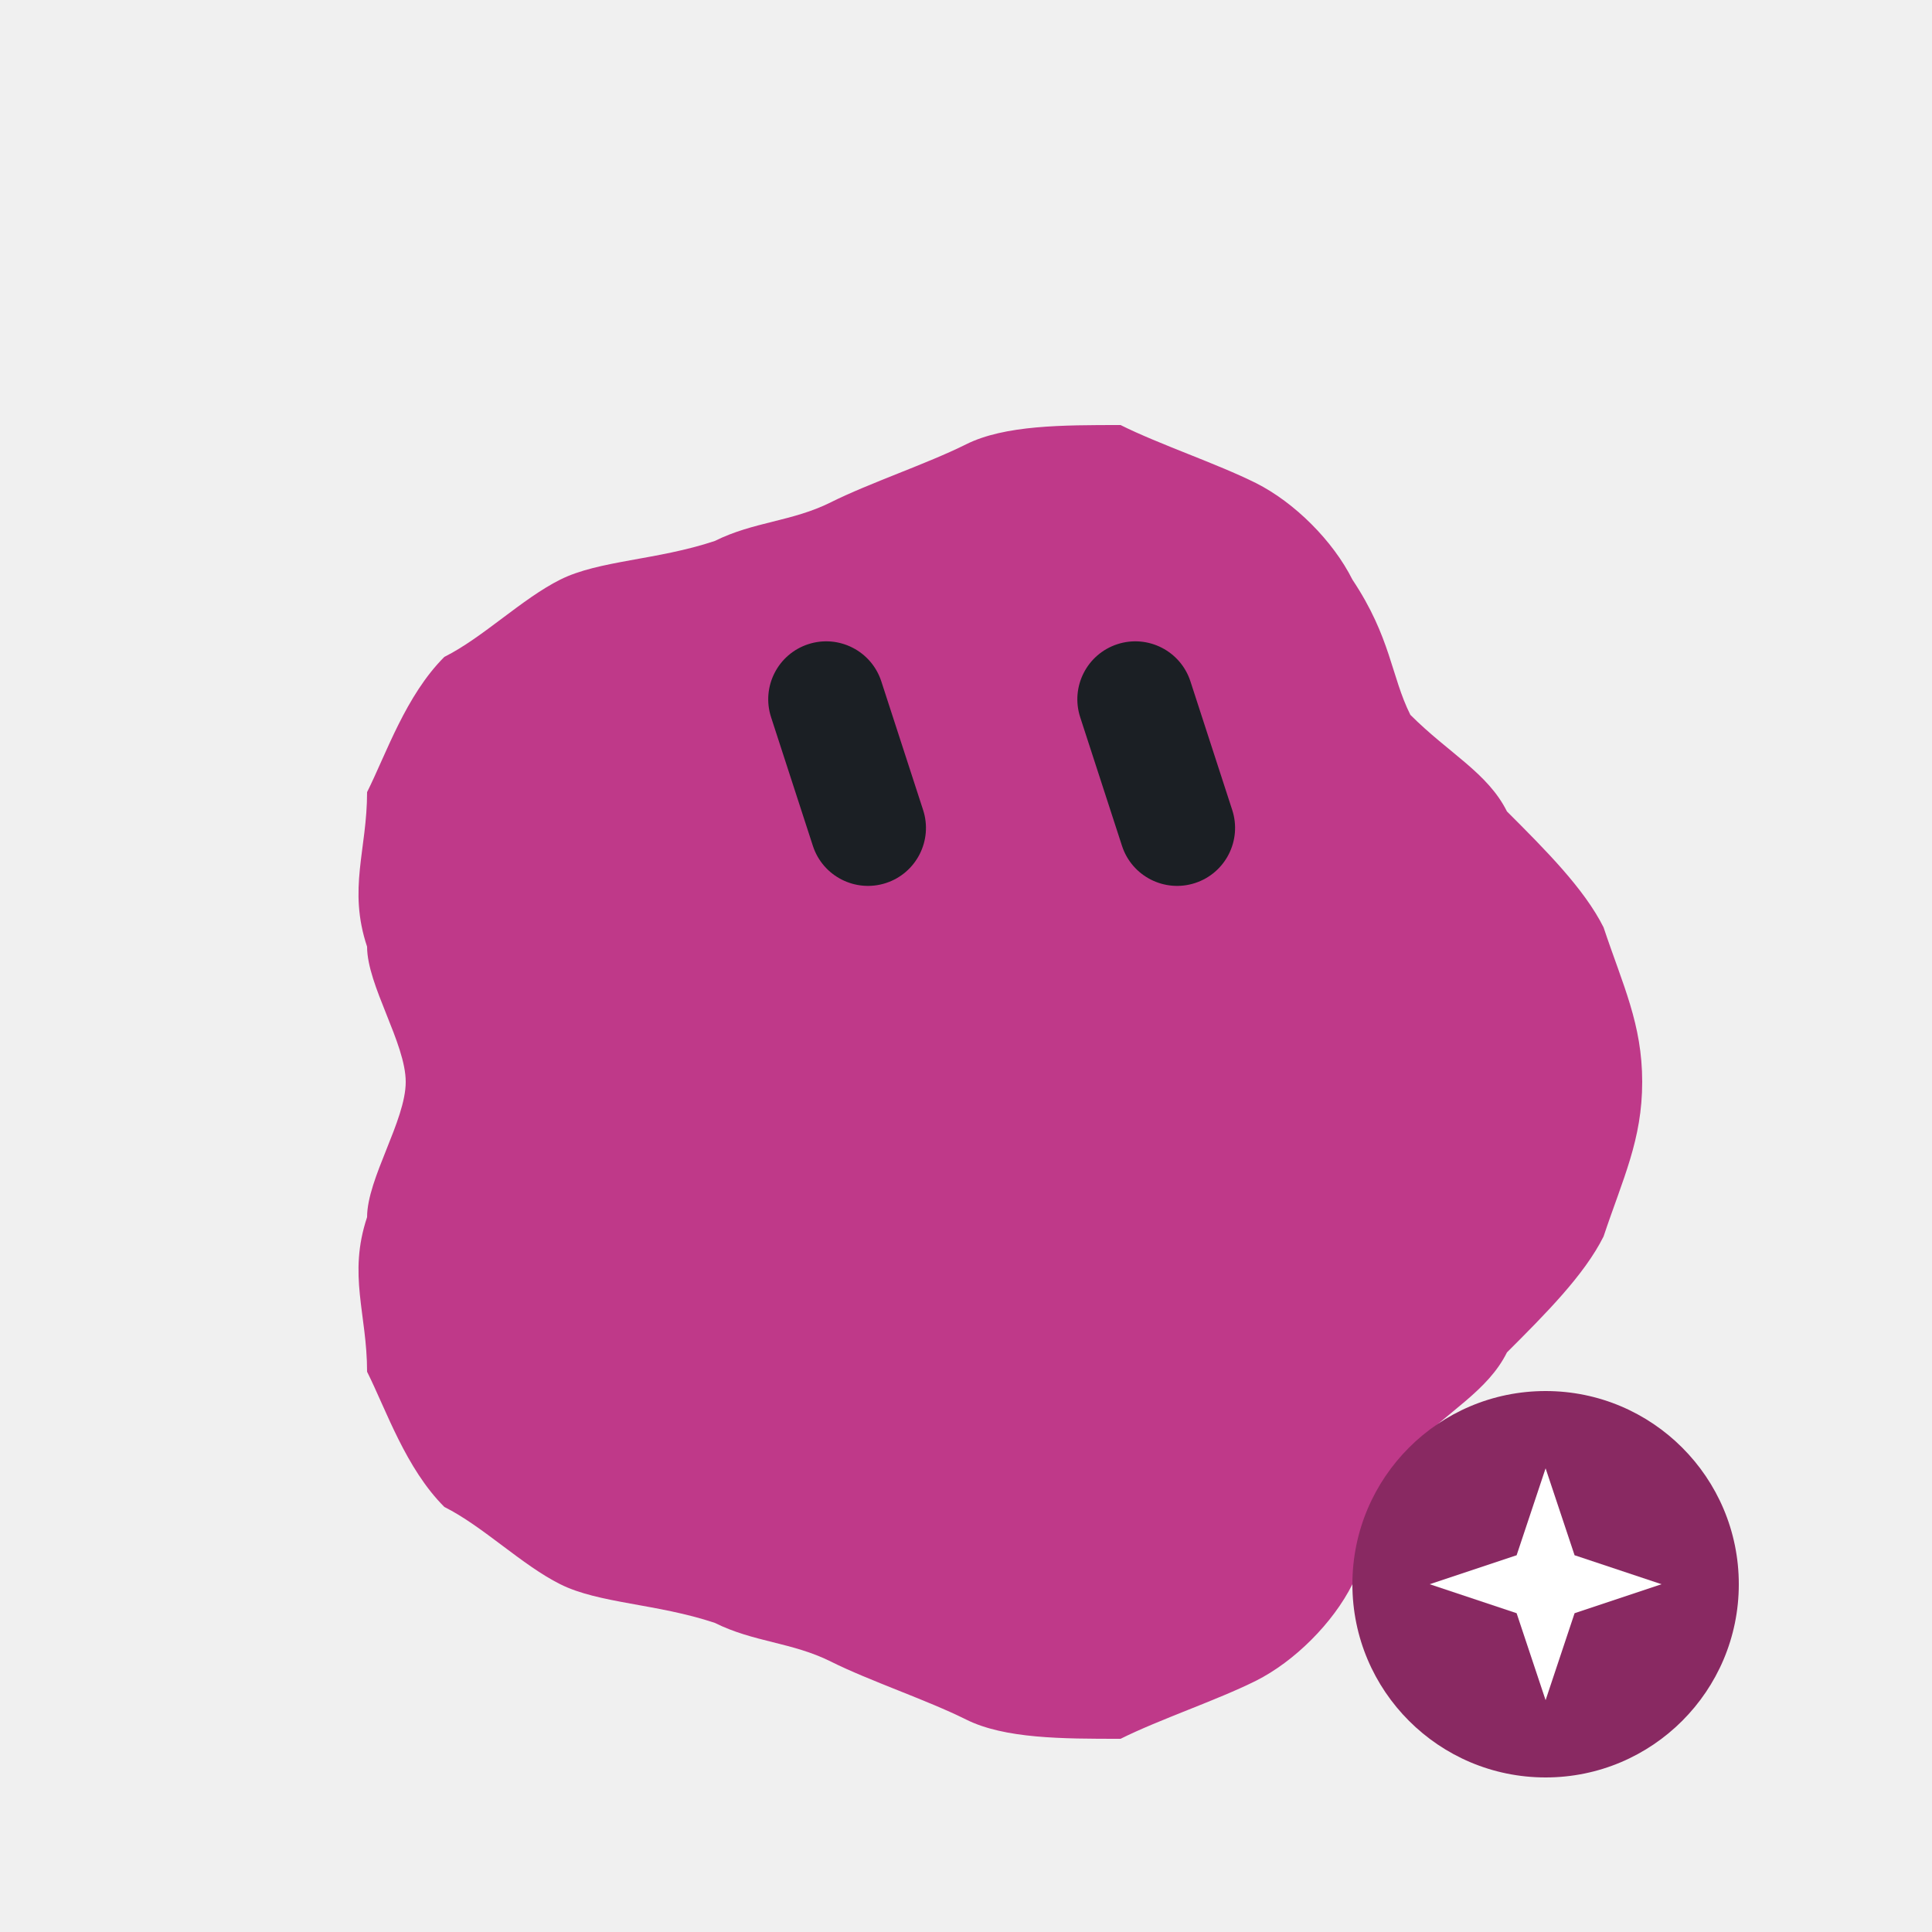
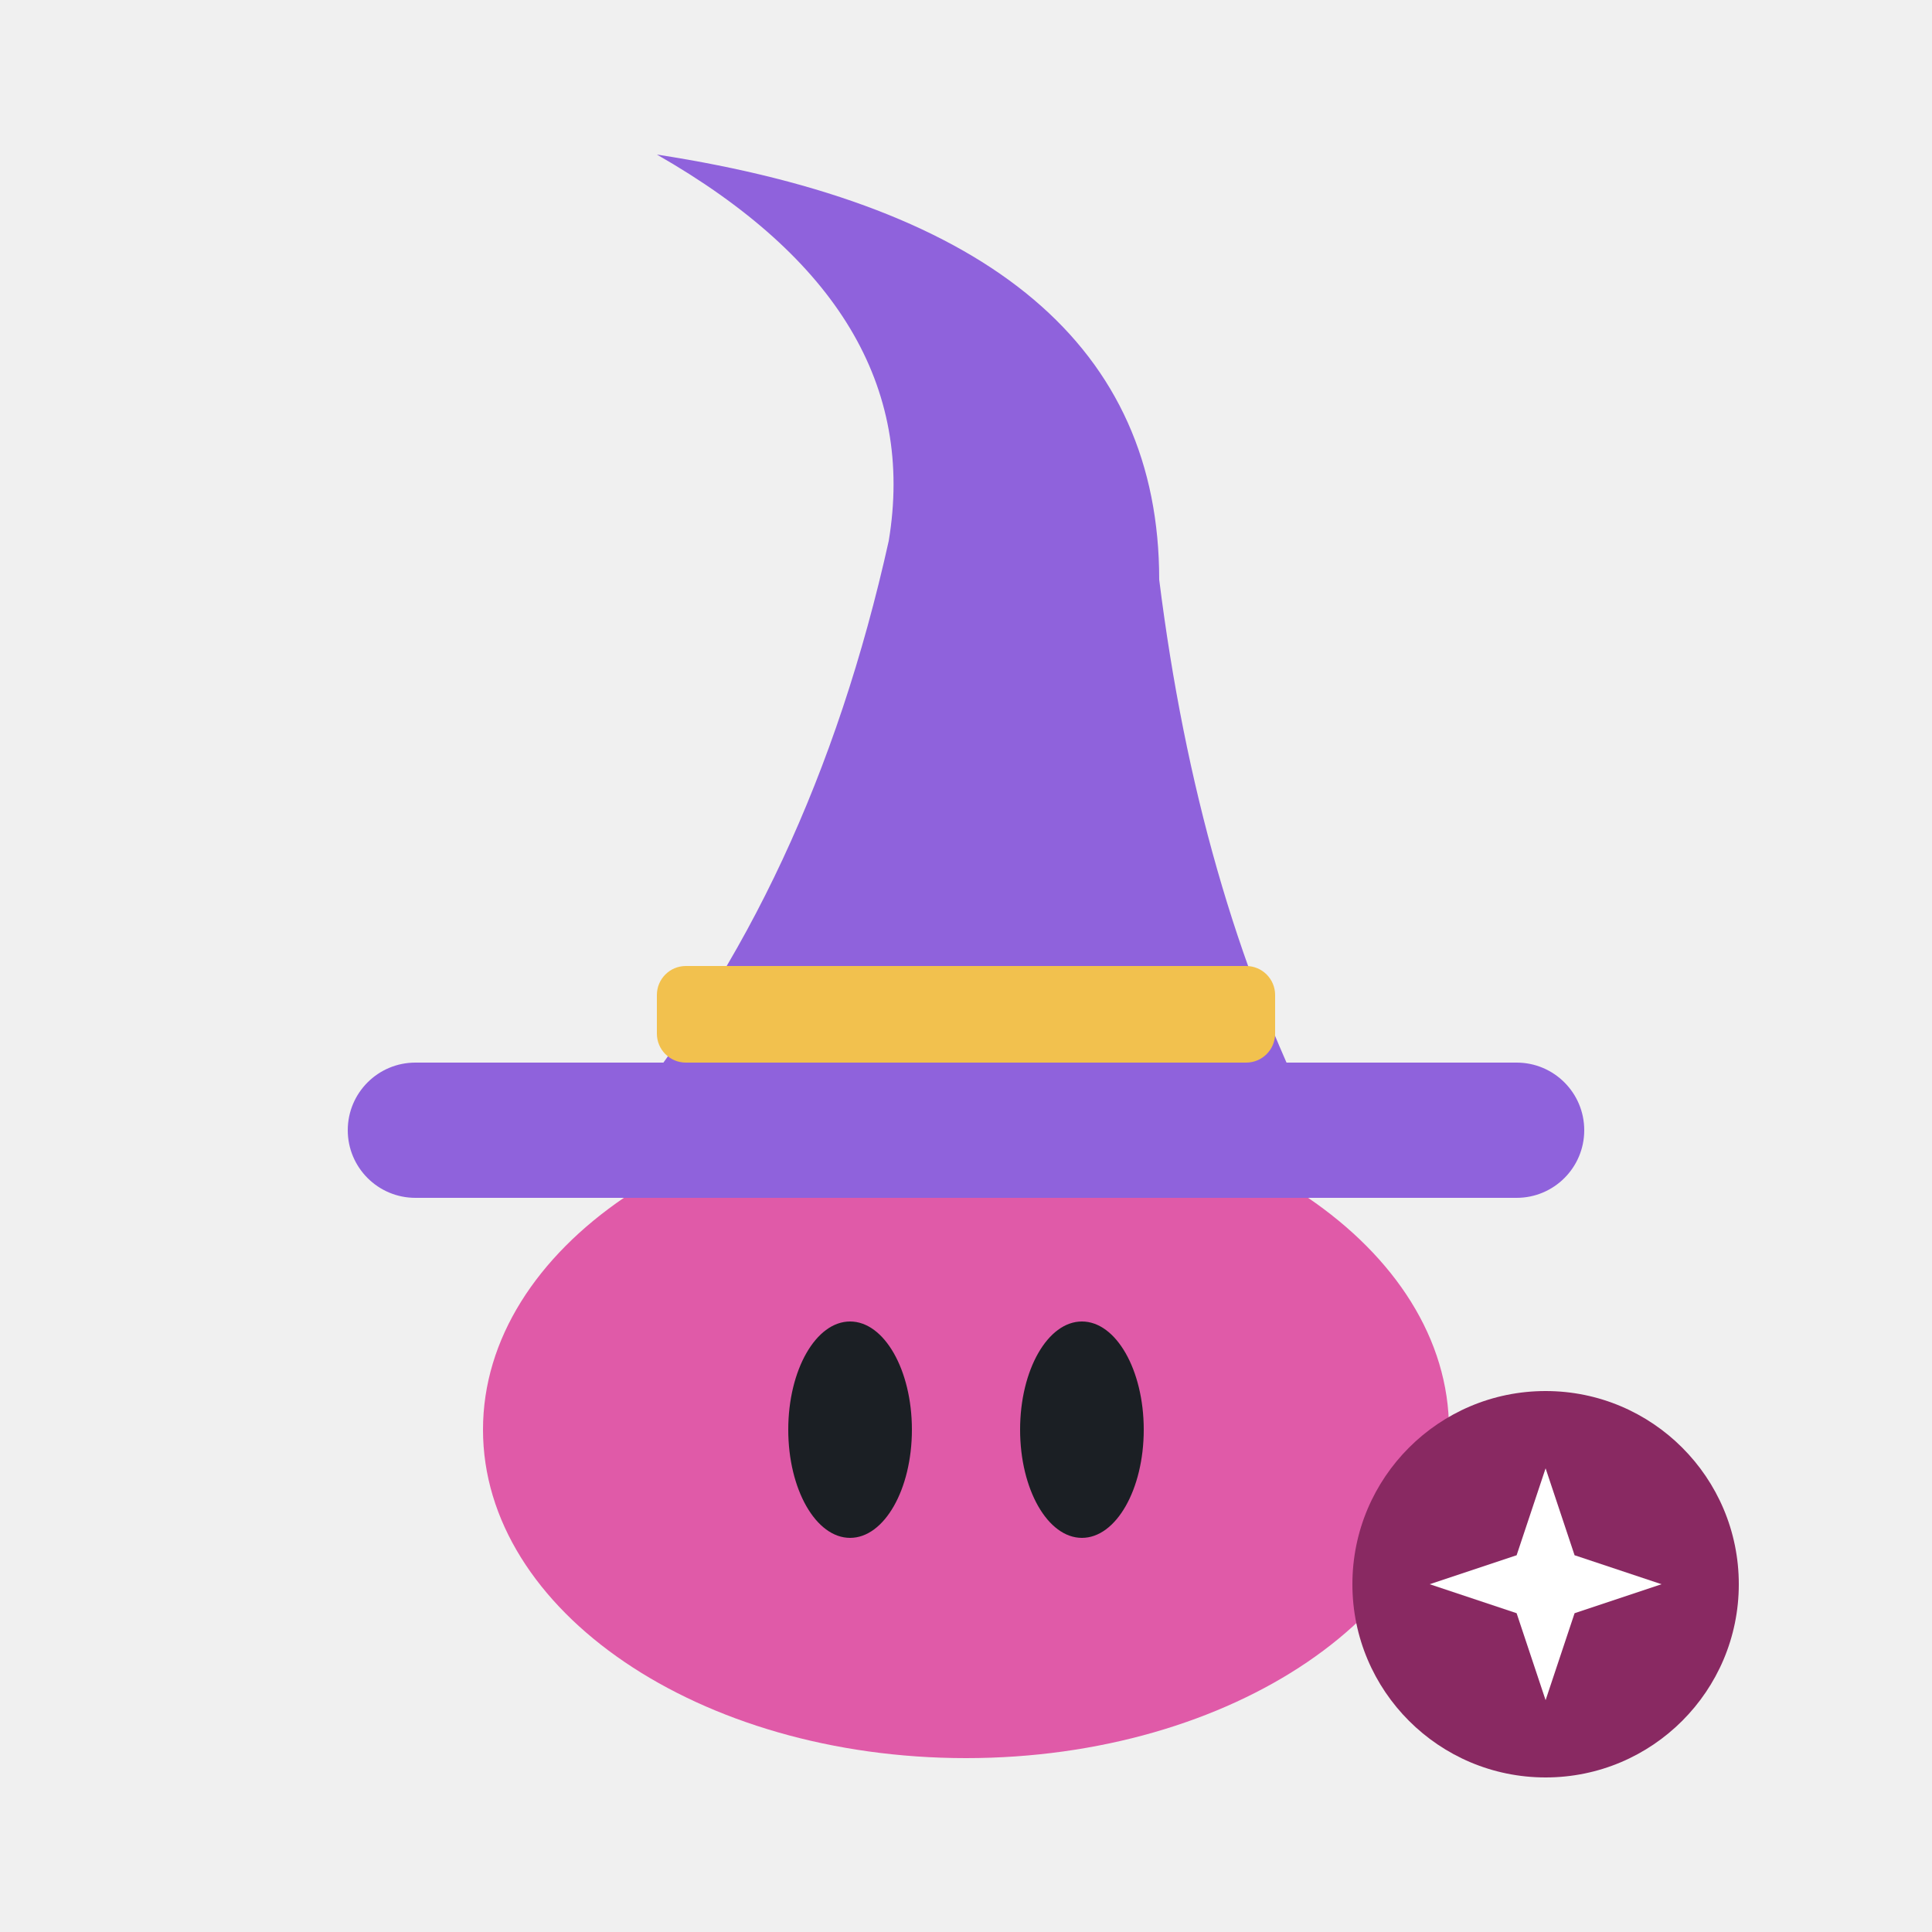
- <svg xmlns="http://www.w3.org/2000/svg" viewBox="0 0 100 100" role="img" aria-label="Polish: a flower-ish puff">
-   <style>.b{animation:q 3.6s ease-in-out infinite;transform-origin:50px 90px}.e{animation:k 6s 1.6s infinite;transform-box:fill-box;transform-origin:center}@keyframes q{50%{transform:translateY(-3px) scale(1.03,.97)}}@keyframes k{0%,92%,100%{transform:scaleY(1)}96%{transform:scaleY(.15)}}@media(prefers-reduced-motion:reduce){.b,.e{animation:none}}</style>
-   <g class="b">
-     <path d="M85 56C85 59 84 61 83 64C82 66 80 68 78 70C77 72 75 73 73 75C72 77 72 79 70 82C69 84 67 86 65 87C63 88 60 89 58 90C55 90 52 90 50 89C48 88 45 87 43 86C41 85 39 85 37 84C34 83 31 83 29 82C27 81 25 79 23 78C21 76 20 73 19 71C19 68 18 66 19 63C19 61 21 58 21 56C21 54 19 51 19 49C18 46 19 44 19 41C20 39 21 36 23 34C25 33 27 31 29 30C31 29 34 29 37 28C39 27 41 27 43 26C45 25 48 24 50 23C52 22 55 22 58 22C60 23 63 24 65 25C67 26 69 28 70 30C72 33 72 35 73 37C75 39 77 40 78 42C80 44 82 46 83 48C84 51 85 53 85 56Z" fill="#bf3989" />
-     <g transform="rotate(-18 44 40)">
-       <rect class="e" x="41" y="33" width="6" height="13" rx="3" fill="#1b1f24" />
-     </g>
-     <g transform="rotate(-18 60 40)">
-       <rect class="e" x="57" y="33" width="6" height="13" rx="3" fill="#1b1f24" />
-     </g>
-     <g transform="translate(80 82)">
-       <circle r="10" fill="#892962" />
-       <path d="M0-6l1.5 4.5L6 0l-4.5 1.5L0 6l-1.5-4.5L-6 0l4.5-1.5z" fill="#fff" />
+ <svg xmlns="http://www.w3.org/2000/svg" viewBox="0 0 100 100" role="img" aria-label="Polish as a witch, Halloween" stroke-linecap="round" stroke-linejoin="round">
+   <style>.s,.q,.g,.e{animation:2.9s -0.06s ease-in-out infinite}.s{animation-name:s;transform-origin:50px 90px}.q{animation-name:q;transform-origin:50px 90px}.g{animation-name:g}.e{animation-name:e;transform-box:fill-box;transform-origin:center}@keyframes s{0%,50%,to{transform:rotate(0)}25%{transform:rotate(-14deg)}75%{transform:rotate(14deg)}}@keyframes q{0%,50%,to{transform:scale(0.96,1.04)}25%,75%{transform:scale(1.08,0.92)}}@keyframes g{0%,50%,to{transform:none}25%{transform:translateX(-3.2px)}75%{transform:translateX(3.2px)}}@keyframes e{0%,10%,50%,60%,to{transform:none}25%,75%{transform:scale(1.32,.7)}}.tp{animation:tp 2.9s ease-in-out infinite;transform-origin:50px 58px}@keyframes tp{25%{transform:skewX(10deg)}75%{transform:skewX(-10deg)}}@media(prefers-reduced-motion:reduce){*{animation:none!important}}</style>
+   <g class="s">
+     <g class="q">
+       <ellipse cx="50" cy="74" rx="25" ry="17" fill="#e05aa8" />
+       <g class="tp">
+         <path d="M32 58Q42 46 46 28Q48 16 34 8Q60 12 60 30Q62 46 68 58Z" fill="#8f62dc" />
+       </g>
+       <rect x="18" y="55" width="64" height="7" rx="3.5" fill="#8f62dc" />
+       <rect x="34" y="50" width="32" height="5" rx="1.5" fill="#f2c14e" />
+       <g class="g" fill="#1b1f24">
+         <ellipse class="e" cx="44" cy="74" rx="3.2" ry="5.6" />
+         <ellipse class="e" cx="56" cy="74" rx="3.2" ry="5.6" />
+       </g>
    </g>
  </g>
+   <g transform="translate(80 82)">
+     <circle r="10" fill="#892962" />
+     <path d="M0-6l1.5 4.5L6 0l-4.5 1.5L0 6l-1.5-4.5L-6 0l4.5-1.5z" fill="#fff" />
+   </g>
</svg>
